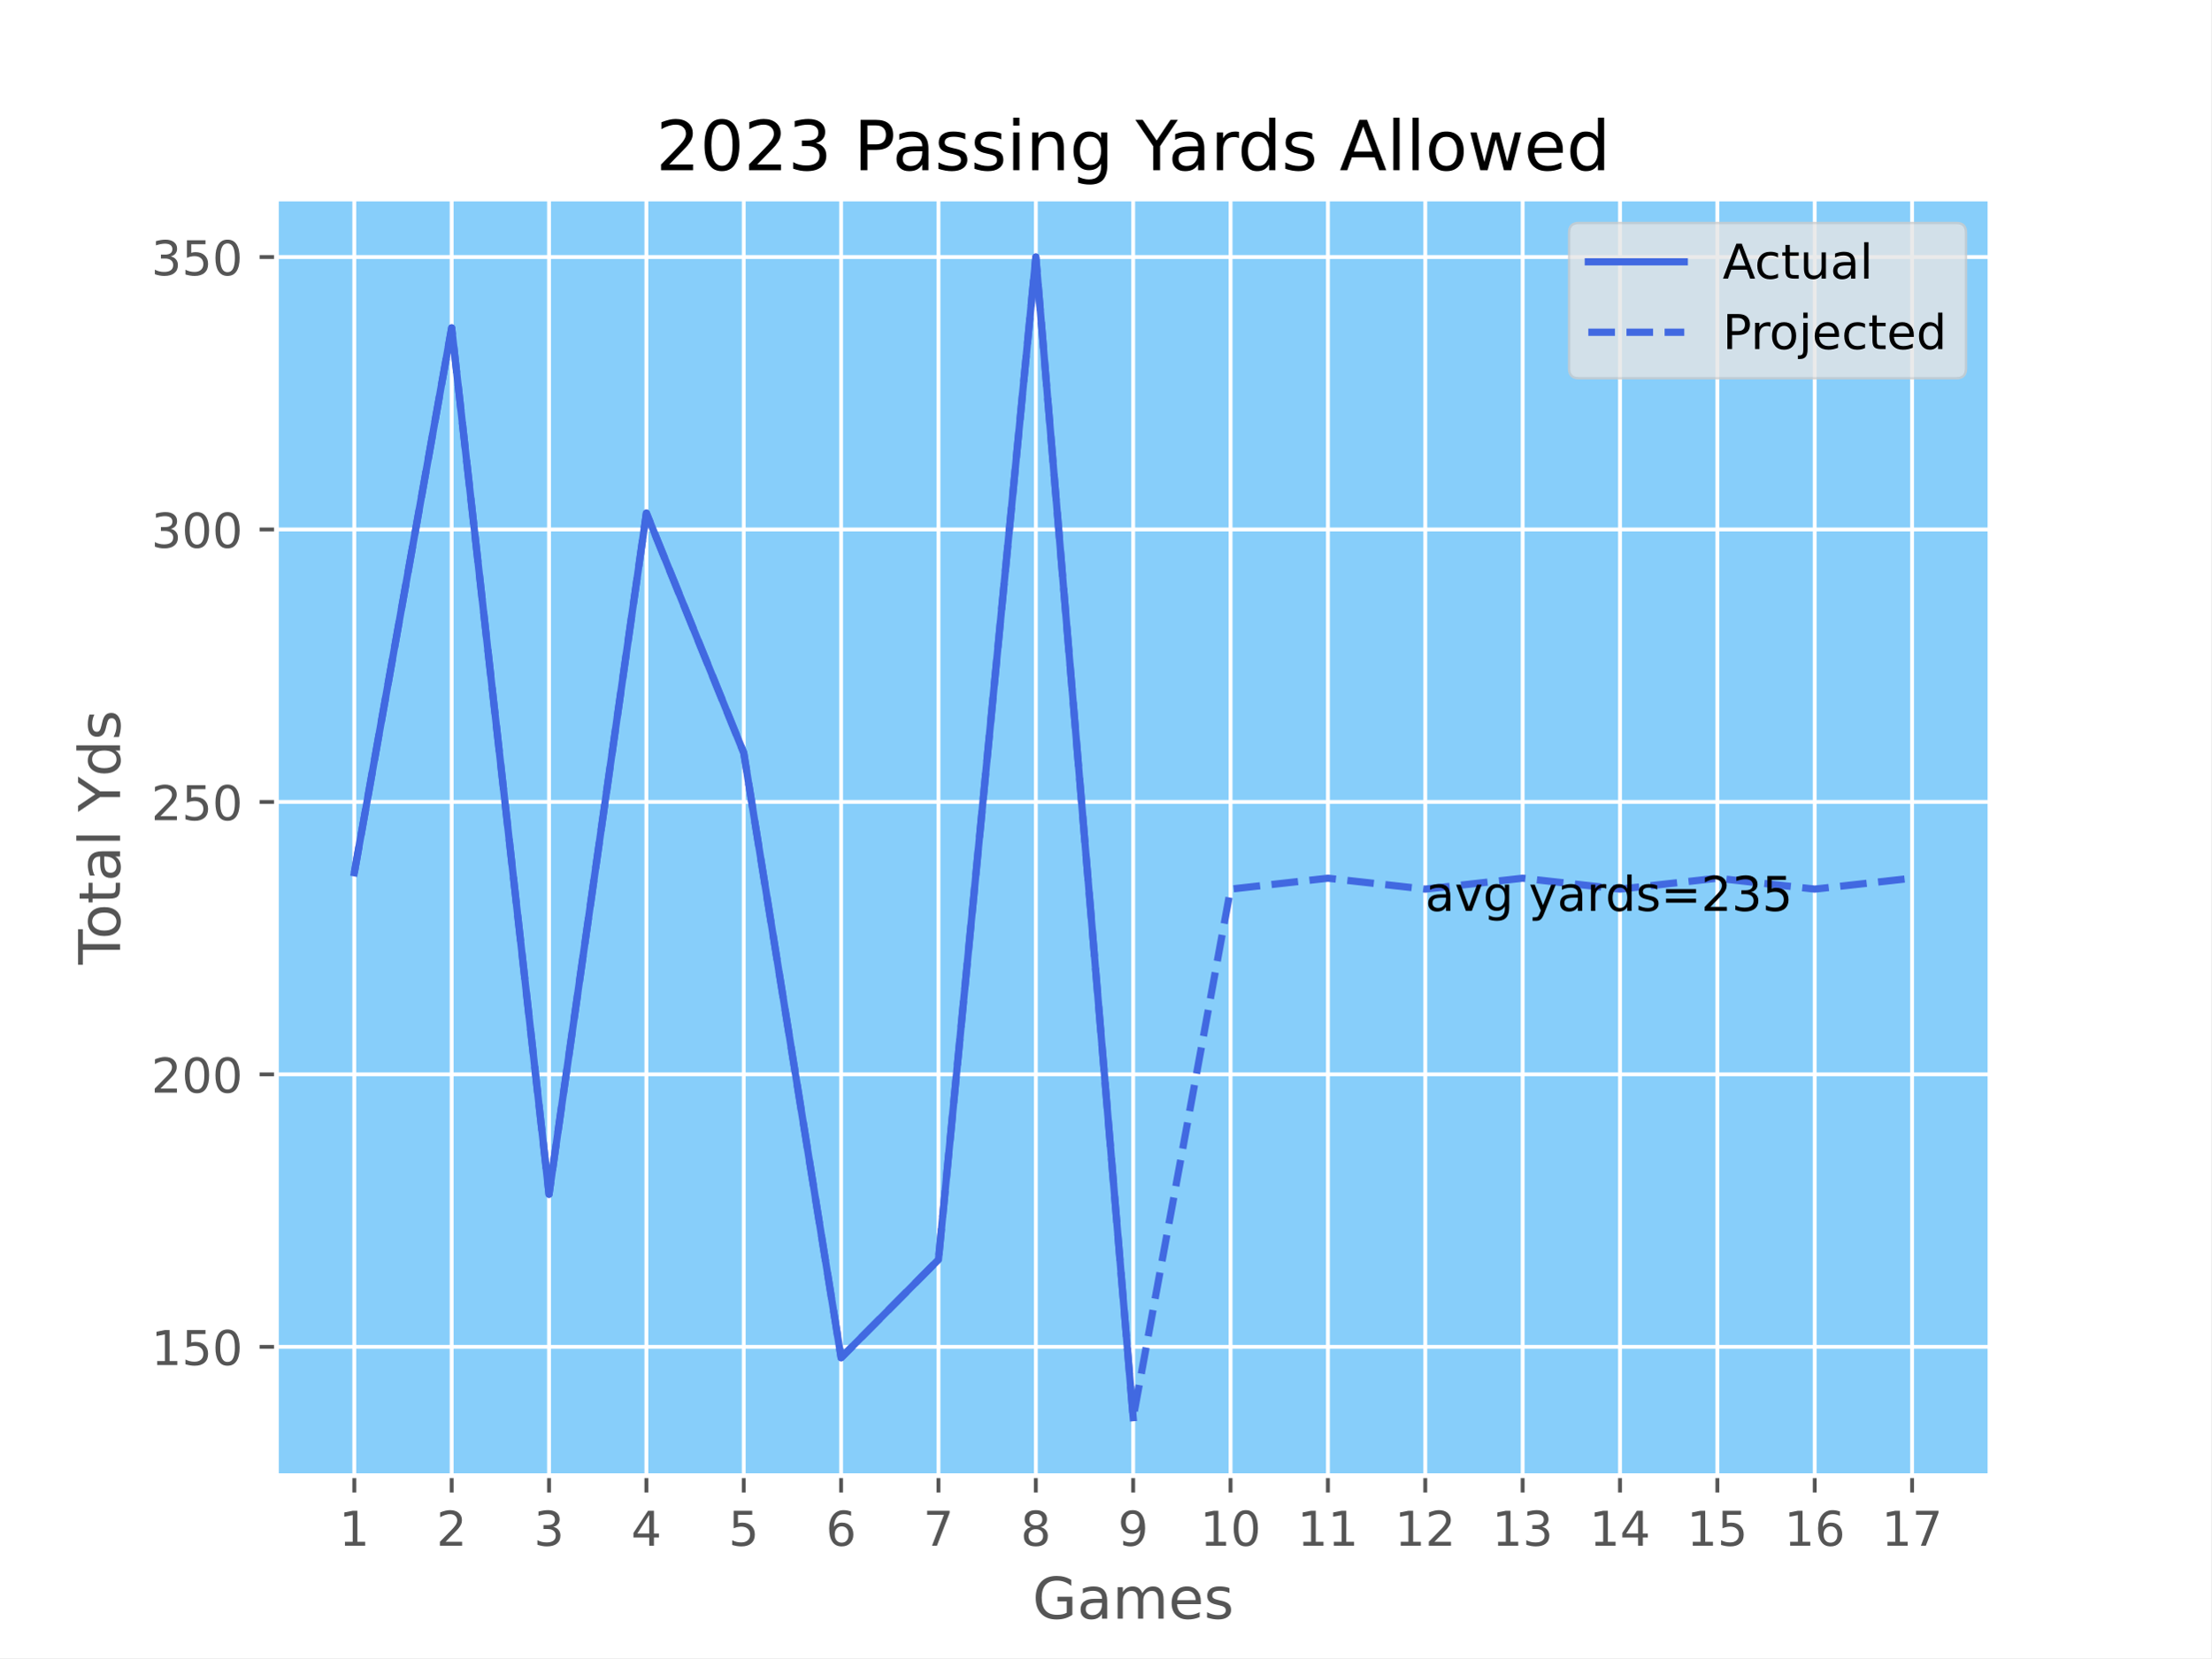
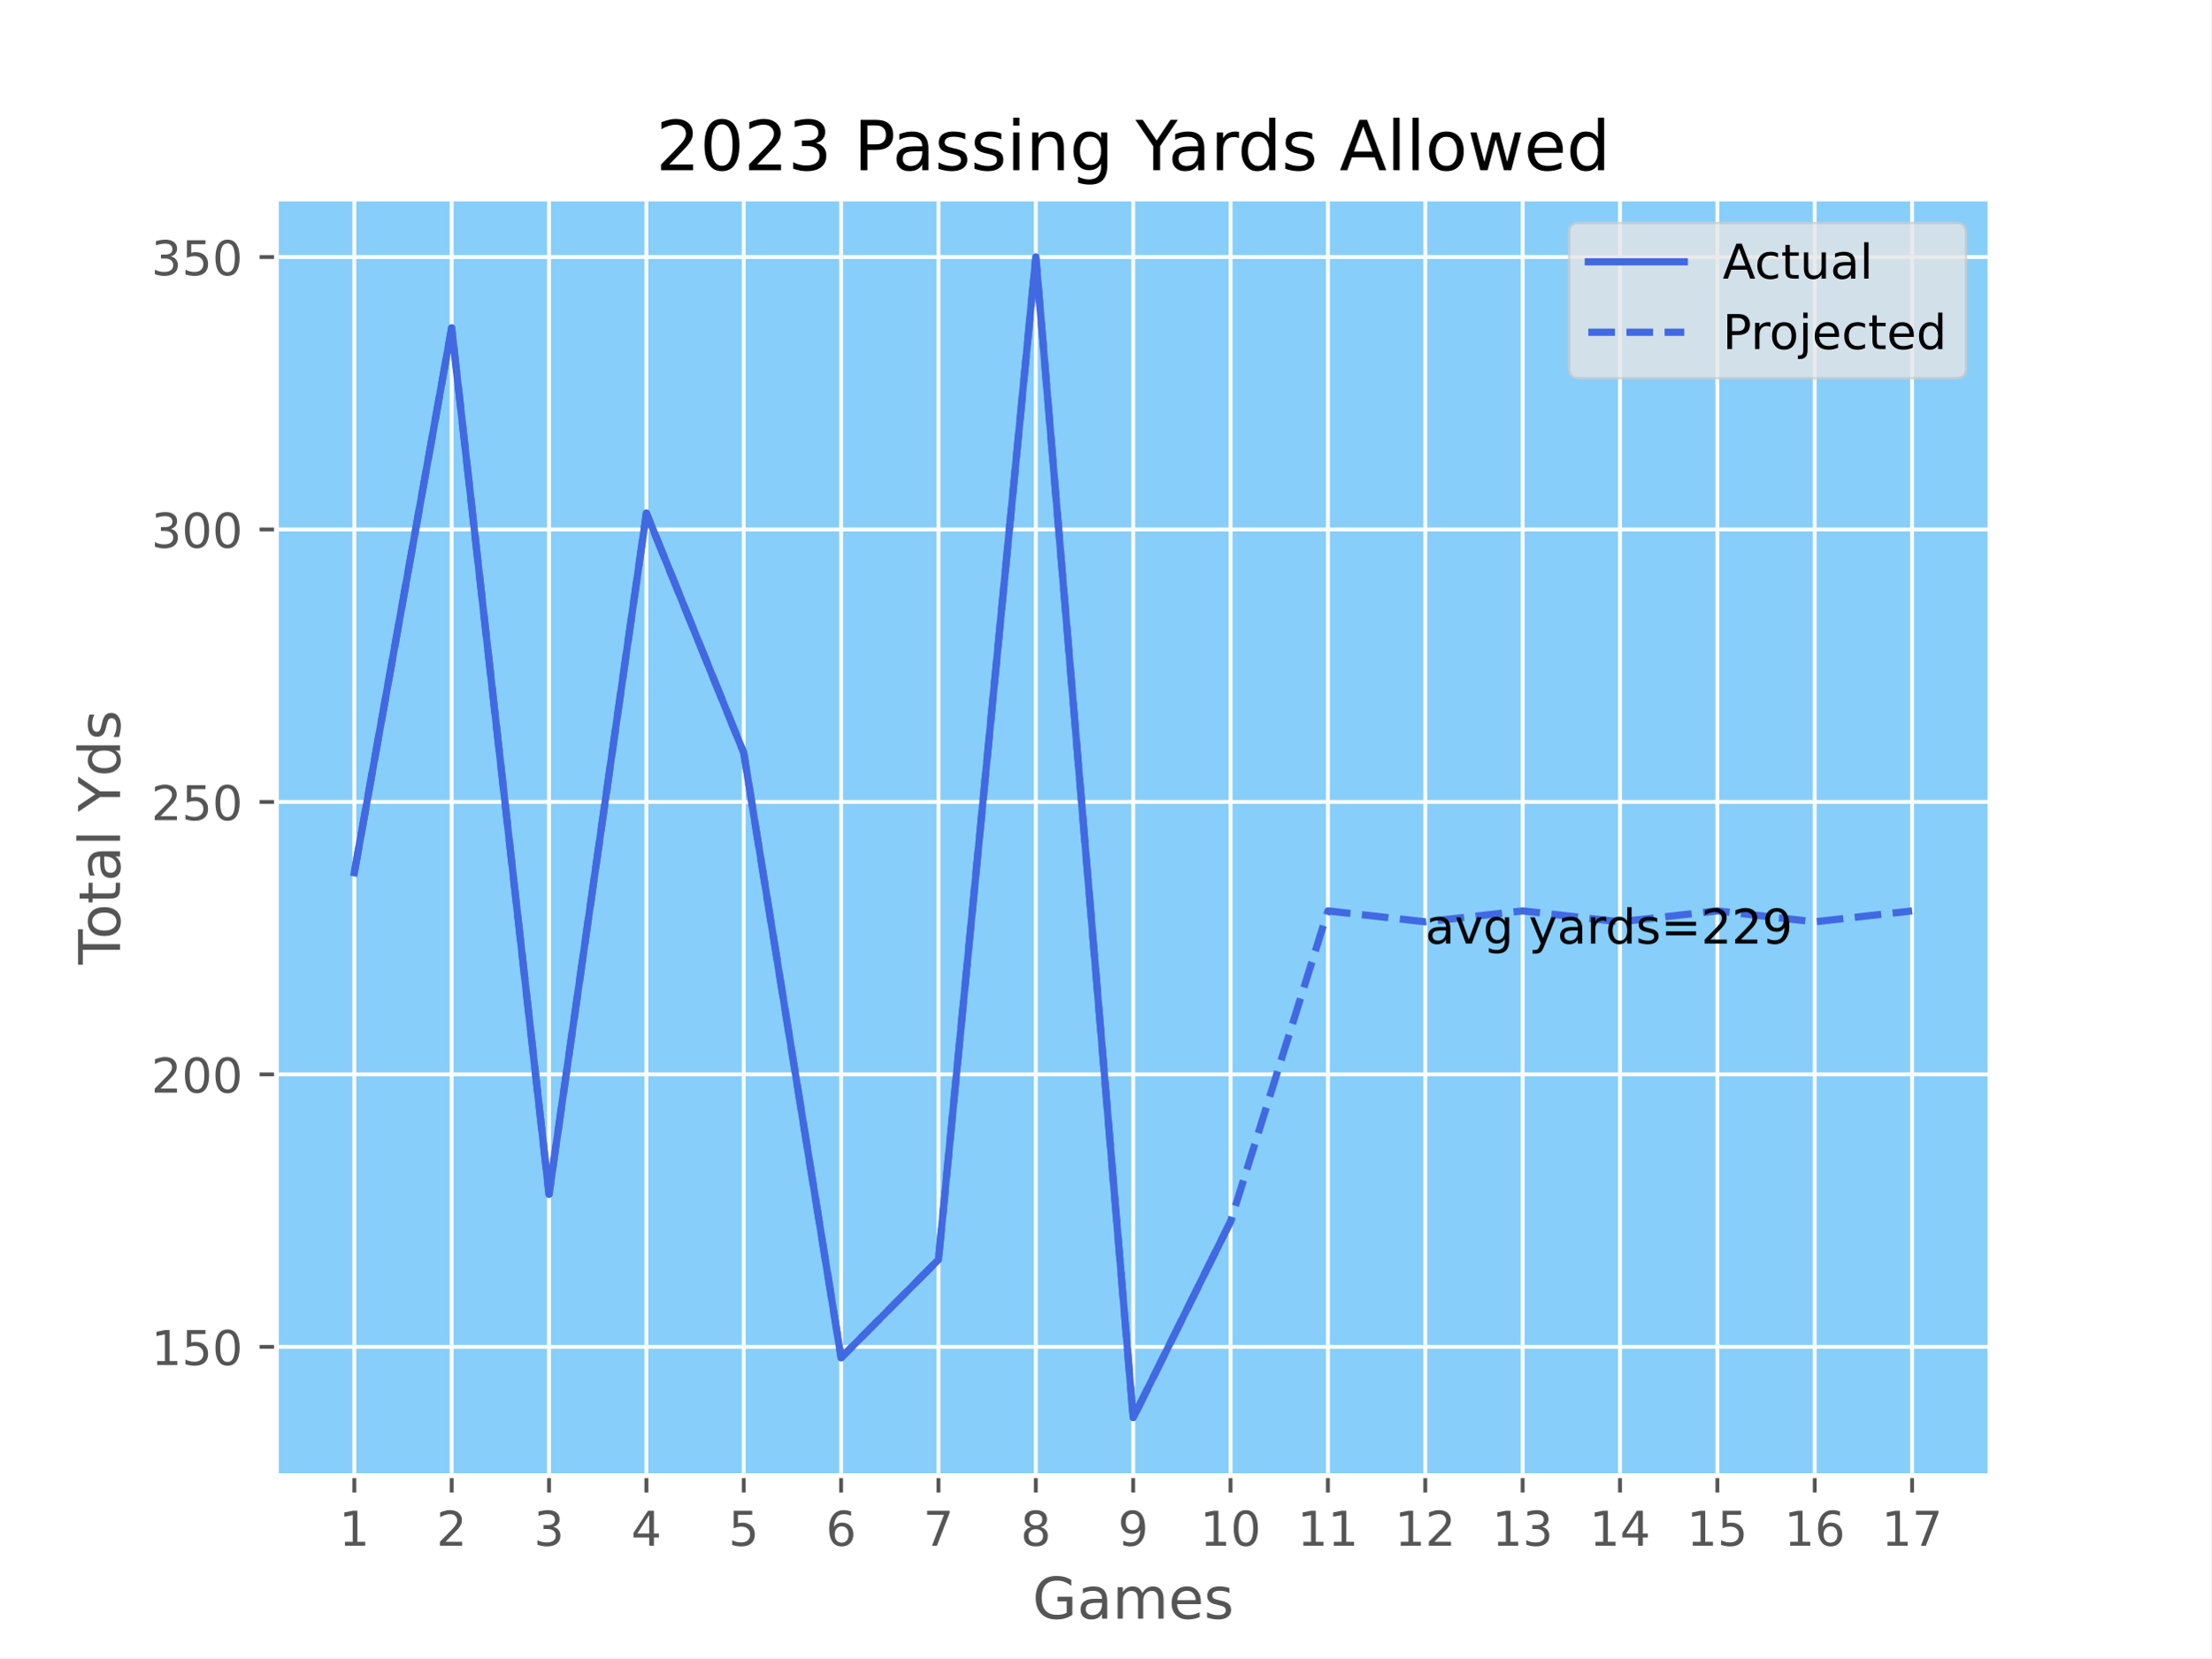
<svg xmlns="http://www.w3.org/2000/svg" xmlns:xlink="http://www.w3.org/1999/xlink" width="460.8pt" height="345.6pt" viewBox="0 0 460.8 345.6" version="1.1">
  <defs>
    <style type="text/css">*{stroke-linejoin: round; stroke-linecap: butt}</style>
  </defs>
  <g id="figure_1">
    <g id="patch_1">
      <path d="M 0 345.6  L 460.8 345.6  L 460.8 0  L 0 0  z " style="fill: #ffffff" />
    </g>
    <g id="axes_1">
      <g id="patch_2">
        <path d="M 57.6 307.584  L 414.72 307.584  L 414.72 41.472  L 57.6 41.472  z " style="fill: #87cefa" />
      </g>
      <g id="matplotlib.axis_1">
        <g id="xtick_1">
          <g id="line2d_1">
-             <path d="M 73.833 307.584  L 73.833 41.472  " clip-path="url(#pf42439cad6)" style="fill: none; stroke: #ffffff; stroke-width: 0.8; stroke-linecap: square" />
+             <path d="M 73.833 307.584  L 73.833 41.472  " clip-path="url(#pe547389646)" style="fill: none; stroke: #ffffff; stroke-width: 0.8; stroke-linecap: square" />
          </g>
          <g id="line2d_2">
            <defs>
-               <path id="m36d7cd204b" d="M 0 0  L 0 3.5  " style="stroke: #555555; stroke-width: 0.8" />
+               <path id="m66477683f5" d="M 0 0  L 0 3.5  " style="stroke: #555555; stroke-width: 0.8" />
            </defs>
            <g>
-               <use xlink:href="#m36d7cd204b" x="73.833" y="307.584" style="fill: #555555; stroke: #555555; stroke-width: 0.8" />
+               <use xlink:href="#m66477683f5" x="73.833" y="307.584" style="fill: #555555; stroke: #555555; stroke-width: 0.8" />
            </g>
          </g>
          <g id="text_1">
            <g style="fill: #555555" transform="translate(70.65148 322.1824) scale(0.1 -0.1)">
              <defs>
                <path id="DejaVuSans-31" d="M 794 531  L 1825 531  L 1825 4091  L 703 3866  L 703 4441  L 1819 4666  L 2450 4666  L 2450 531  L 3481 531  L 3481 0  L 794 0  L 794 531  z " transform="scale(0.015625)" />
              </defs>
              <use xlink:href="#DejaVuSans-31" />
            </g>
          </g>
        </g>
        <g id="xtick_2">
          <g id="line2d_3">
-             <path d="M 94.124 307.584  L 94.124 41.472  " clip-path="url(#pf42439cad6)" style="fill: none; stroke: #ffffff; stroke-width: 0.8; stroke-linecap: square" />
+             <path d="M 94.124 307.584  L 94.124 41.472  " clip-path="url(#pe547389646)" style="fill: none; stroke: #ffffff; stroke-width: 0.8; stroke-linecap: square" />
          </g>
          <g id="line2d_4">
            <g>
-               <use xlink:href="#m36d7cd204b" x="94.124" y="307.584" style="fill: #555555; stroke: #555555; stroke-width: 0.8" />
+               <use xlink:href="#m66477683f5" x="94.124" y="307.584" style="fill: #555555; stroke: #555555; stroke-width: 0.8" />
            </g>
          </g>
          <g id="text_2">
            <g style="fill: #555555" transform="translate(90.94239 322.1824) scale(0.1 -0.1)">
              <defs>
                <path id="DejaVuSans-32" d="M 1228 531  L 3431 531  L 3431 0  L 469 0  L 469 531  Q 828 903 1448 1529  Q 2069 2156 2228 2338  Q 2531 2678 2651 2914  Q 2772 3150 2772 3378  Q 2772 3750 2511 3984  Q 2250 4219 1831 4219  Q 1534 4219 1204 4116  Q 875 4013 500 3803  L 500 4441  Q 881 4594 1212 4672  Q 1544 4750 1819 4750  Q 2544 4750 2975 4387  Q 3406 4025 3406 3419  Q 3406 3131 3298 2873  Q 3191 2616 2906 2266  Q 2828 2175 2409 1742  Q 1991 1309 1228 531  z " transform="scale(0.015625)" />
              </defs>
              <use xlink:href="#DejaVuSans-32" />
            </g>
          </g>
        </g>
        <g id="xtick_3">
          <g id="line2d_5">
-             <path d="M 114.415 307.584  L 114.415 41.472  " clip-path="url(#pf42439cad6)" style="fill: none; stroke: #ffffff; stroke-width: 0.8; stroke-linecap: square" />
+             <path d="M 114.415 307.584  L 114.415 41.472  " clip-path="url(#pe547389646)" style="fill: none; stroke: #ffffff; stroke-width: 0.8; stroke-linecap: square" />
          </g>
          <g id="line2d_6">
            <g>
-               <use xlink:href="#m36d7cd204b" x="114.415" y="307.584" style="fill: #555555; stroke: #555555; stroke-width: 0.8" />
+               <use xlink:href="#m66477683f5" x="114.415" y="307.584" style="fill: #555555; stroke: #555555; stroke-width: 0.8" />
            </g>
          </g>
          <g id="text_3">
            <g style="fill: #555555" transform="translate(111.2333 322.1824) scale(0.1 -0.1)">
              <defs>
                <path id="DejaVuSans-33" d="M 2597 2516  Q 3050 2419 3304 2112  Q 3559 1806 3559 1356  Q 3559 666 3084 287  Q 2609 -91 1734 -91  Q 1441 -91 1130 -33  Q 819 25 488 141  L 488 750  Q 750 597 1062 519  Q 1375 441 1716 441  Q 2309 441 2620 675  Q 2931 909 2931 1356  Q 2931 1769 2642 2001  Q 2353 2234 1838 2234  L 1294 2234  L 1294 2753  L 1863 2753  Q 2328 2753 2575 2939  Q 2822 3125 2822 3475  Q 2822 3834 2567 4026  Q 2313 4219 1838 4219  Q 1578 4219 1281 4162  Q 984 4106 628 3988  L 628 4550  Q 988 4650 1302 4700  Q 1616 4750 1894 4750  Q 2613 4750 3031 4423  Q 3450 4097 3450 3541  Q 3450 3153 3228 2886  Q 3006 2619 2597 2516  z " transform="scale(0.015625)" />
              </defs>
              <use xlink:href="#DejaVuSans-33" />
            </g>
          </g>
        </g>
        <g id="xtick_4">
          <g id="line2d_7">
-             <path d="M 134.705 307.584  L 134.705 41.472  " clip-path="url(#pf42439cad6)" style="fill: none; stroke: #ffffff; stroke-width: 0.8; stroke-linecap: square" />
+             <path d="M 134.705 307.584  L 134.705 41.472  " clip-path="url(#pe547389646)" style="fill: none; stroke: #ffffff; stroke-width: 0.8; stroke-linecap: square" />
          </g>
          <g id="line2d_8">
            <g>
-               <use xlink:href="#m36d7cd204b" x="134.705" y="307.584" style="fill: #555555; stroke: #555555; stroke-width: 0.8" />
+               <use xlink:href="#m66477683f5" x="134.705" y="307.584" style="fill: #555555; stroke: #555555; stroke-width: 0.8" />
            </g>
          </g>
          <g id="text_4">
            <g style="fill: #555555" transform="translate(131.5242 322.1824) scale(0.1 -0.1)">
              <defs>
                <path id="DejaVuSans-34" d="M 2419 4116  L 825 1625  L 2419 1625  L 2419 4116  z M 2253 4666  L 3047 4666  L 3047 1625  L 3713 1625  L 3713 1100  L 3047 1100  L 3047 0  L 2419 0  L 2419 1100  L 313 1100  L 313 1709  L 2253 4666  z " transform="scale(0.015625)" />
              </defs>
              <use xlink:href="#DejaVuSans-34" />
            </g>
          </g>
        </g>
        <g id="xtick_5">
          <g id="line2d_9">
-             <path d="M 154.996 307.584  L 154.996 41.472  " clip-path="url(#pf42439cad6)" style="fill: none; stroke: #ffffff; stroke-width: 0.8; stroke-linecap: square" />
+             <path d="M 154.996 307.584  L 154.996 41.472  " clip-path="url(#pe547389646)" style="fill: none; stroke: #ffffff; stroke-width: 0.8; stroke-linecap: square" />
          </g>
          <g id="line2d_10">
            <g>
-               <use xlink:href="#m36d7cd204b" x="154.996" y="307.584" style="fill: #555555; stroke: #555555; stroke-width: 0.8" />
+               <use xlink:href="#m66477683f5" x="154.996" y="307.584" style="fill: #555555; stroke: #555555; stroke-width: 0.8" />
            </g>
          </g>
          <g id="text_5">
            <g style="fill: #555555" transform="translate(151.8151 322.1824) scale(0.1 -0.1)">
              <defs>
                <path id="DejaVuSans-35" d="M 691 4666  L 3169 4666  L 3169 4134  L 1269 4134  L 1269 2991  Q 1406 3038 1543 3061  Q 1681 3084 1819 3084  Q 2600 3084 3056 2656  Q 3513 2228 3513 1497  Q 3513 744 3044 326  Q 2575 -91 1722 -91  Q 1428 -91 1123 -41  Q 819 9 494 109  L 494 744  Q 775 591 1075 516  Q 1375 441 1709 441  Q 2250 441 2565 725  Q 2881 1009 2881 1497  Q 2881 1984 2565 2268  Q 2250 2553 1709 2553  Q 1456 2553 1204 2497  Q 953 2441 691 2322  L 691 4666  z " transform="scale(0.015625)" />
              </defs>
              <use xlink:href="#DejaVuSans-35" />
            </g>
          </g>
        </g>
        <g id="xtick_6">
          <g id="line2d_11">
-             <path d="M 175.287 307.584  L 175.287 41.472  " clip-path="url(#pf42439cad6)" style="fill: none; stroke: #ffffff; stroke-width: 0.8; stroke-linecap: square" />
+             <path d="M 175.287 307.584  L 175.287 41.472  " clip-path="url(#pe547389646)" style="fill: none; stroke: #ffffff; stroke-width: 0.8; stroke-linecap: square" />
          </g>
          <g id="line2d_12">
            <g>
-               <use xlink:href="#m36d7cd204b" x="175.287" y="307.584" style="fill: #555555; stroke: #555555; stroke-width: 0.8" />
+               <use xlink:href="#m66477683f5" x="175.287" y="307.584" style="fill: #555555; stroke: #555555; stroke-width: 0.8" />
            </g>
          </g>
          <g id="text_6">
            <g style="fill: #555555" transform="translate(172.106 322.1824) scale(0.1 -0.1)">
              <defs>
                <path id="DejaVuSans-36" d="M 2113 2584  Q 1688 2584 1439 2293  Q 1191 2003 1191 1497  Q 1191 994 1439 701  Q 1688 409 2113 409  Q 2538 409 2786 701  Q 3034 994 3034 1497  Q 3034 2003 2786 2293  Q 2538 2584 2113 2584  z M 3366 4563  L 3366 3988  Q 3128 4100 2886 4159  Q 2644 4219 2406 4219  Q 1781 4219 1451 3797  Q 1122 3375 1075 2522  Q 1259 2794 1537 2939  Q 1816 3084 2150 3084  Q 2853 3084 3261 2657  Q 3669 2231 3669 1497  Q 3669 778 3244 343  Q 2819 -91 2113 -91  Q 1303 -91 875 529  Q 447 1150 447 2328  Q 447 3434 972 4092  Q 1497 4750 2381 4750  Q 2619 4750 2861 4703  Q 3103 4656 3366 4563  z " transform="scale(0.015625)" />
              </defs>
              <use xlink:href="#DejaVuSans-36" />
            </g>
          </g>
        </g>
        <g id="xtick_7">
          <g id="line2d_13">
-             <path d="M 195.578 307.584  L 195.578 41.472  " clip-path="url(#pf42439cad6)" style="fill: none; stroke: #ffffff; stroke-width: 0.8; stroke-linecap: square" />
+             <path d="M 195.578 307.584  L 195.578 41.472  " clip-path="url(#pe547389646)" style="fill: none; stroke: #ffffff; stroke-width: 0.8; stroke-linecap: square" />
          </g>
          <g id="line2d_14">
            <g>
-               <use xlink:href="#m36d7cd204b" x="195.578" y="307.584" style="fill: #555555; stroke: #555555; stroke-width: 0.8" />
+               <use xlink:href="#m66477683f5" x="195.578" y="307.584" style="fill: #555555; stroke: #555555; stroke-width: 0.8" />
            </g>
          </g>
          <g id="text_7">
            <g style="fill: #555555" transform="translate(192.3969 322.1824) scale(0.1 -0.1)">
              <defs>
                <path id="DejaVuSans-37" d="M 525 4666  L 3525 4666  L 3525 4397  L 1831 0  L 1172 0  L 2766 4134  L 525 4134  L 525 4666  z " transform="scale(0.015625)" />
              </defs>
              <use xlink:href="#DejaVuSans-37" />
            </g>
          </g>
        </g>
        <g id="xtick_8">
          <g id="line2d_15">
-             <path d="M 215.869 307.584  L 215.869 41.472  " clip-path="url(#pf42439cad6)" style="fill: none; stroke: #ffffff; stroke-width: 0.8; stroke-linecap: square" />
+             <path d="M 215.869 307.584  L 215.869 41.472  " clip-path="url(#pe547389646)" style="fill: none; stroke: #ffffff; stroke-width: 0.8; stroke-linecap: square" />
          </g>
          <g id="line2d_16">
            <g>
-               <use xlink:href="#m36d7cd204b" x="215.869" y="307.584" style="fill: #555555; stroke: #555555; stroke-width: 0.8" />
+               <use xlink:href="#m66477683f5" x="215.869" y="307.584" style="fill: #555555; stroke: #555555; stroke-width: 0.8" />
            </g>
          </g>
          <g id="text_8">
            <g style="fill: #555555" transform="translate(212.6878 322.1824) scale(0.1 -0.1)">
              <defs>
                <path id="DejaVuSans-38" d="M 2034 2216  Q 1584 2216 1326 1975  Q 1069 1734 1069 1313  Q 1069 891 1326 650  Q 1584 409 2034 409  Q 2484 409 2743 651  Q 3003 894 3003 1313  Q 3003 1734 2745 1975  Q 2488 2216 2034 2216  z M 1403 2484  Q 997 2584 770 2862  Q 544 3141 544 3541  Q 544 4100 942 4425  Q 1341 4750 2034 4750  Q 2731 4750 3128 4425  Q 3525 4100 3525 3541  Q 3525 3141 3298 2862  Q 3072 2584 2669 2484  Q 3125 2378 3379 2068  Q 3634 1759 3634 1313  Q 3634 634 3220 271  Q 2806 -91 2034 -91  Q 1263 -91 848 271  Q 434 634 434 1313  Q 434 1759 690 2068  Q 947 2378 1403 2484  z M 1172 3481  Q 1172 3119 1398 2916  Q 1625 2713 2034 2713  Q 2441 2713 2670 2916  Q 2900 3119 2900 3481  Q 2900 3844 2670 4047  Q 2441 4250 2034 4250  Q 1625 4250 1398 4047  Q 1172 3844 1172 3481  z " transform="scale(0.015625)" />
              </defs>
              <use xlink:href="#DejaVuSans-38" />
            </g>
          </g>
        </g>
        <g id="xtick_9">
          <g id="line2d_17">
-             <path d="M 236.16 307.584  L 236.16 41.472  " clip-path="url(#pf42439cad6)" style="fill: none; stroke: #ffffff; stroke-width: 0.8; stroke-linecap: square" />
+             <path d="M 236.16 307.584  L 236.16 41.472  " clip-path="url(#pe547389646)" style="fill: none; stroke: #ffffff; stroke-width: 0.8; stroke-linecap: square" />
          </g>
          <g id="line2d_18">
            <g>
-               <use xlink:href="#m36d7cd204b" x="236.16" y="307.584" style="fill: #555555; stroke: #555555; stroke-width: 0.8" />
+               <use xlink:href="#m66477683f5" x="236.16" y="307.584" style="fill: #555555; stroke: #555555; stroke-width: 0.8" />
            </g>
          </g>
          <g id="text_9">
            <g style="fill: #555555" transform="translate(232.9787 322.1824) scale(0.1 -0.1)">
              <defs>
                <path id="DejaVuSans-39" d="M 703 97  L 703 672  Q 941 559 1184 500  Q 1428 441 1663 441  Q 2288 441 2617 861  Q 2947 1281 2994 2138  Q 2813 1869 2534 1725  Q 2256 1581 1919 1581  Q 1219 1581 811 2004  Q 403 2428 403 3163  Q 403 3881 828 4315  Q 1253 4750 1959 4750  Q 2769 4750 3195 4129  Q 3622 3509 3622 2328  Q 3622 1225 3098 567  Q 2575 -91 1691 -91  Q 1453 -91 1209 -44  Q 966 3 703 97  z M 1959 2075  Q 2384 2075 2632 2365  Q 2881 2656 2881 3163  Q 2881 3666 2632 3958  Q 2384 4250 1959 4250  Q 1534 4250 1286 3958  Q 1038 3666 1038 3163  Q 1038 2656 1286 2365  Q 1534 2075 1959 2075  z " transform="scale(0.015625)" />
              </defs>
              <use xlink:href="#DejaVuSans-39" />
            </g>
          </g>
        </g>
        <g id="xtick_10">
          <g id="line2d_19">
-             <path d="M 256.451 307.584  L 256.451 41.472  " clip-path="url(#pf42439cad6)" style="fill: none; stroke: #ffffff; stroke-width: 0.8; stroke-linecap: square" />
+             <path d="M 256.451 307.584  L 256.451 41.472  " clip-path="url(#pe547389646)" style="fill: none; stroke: #ffffff; stroke-width: 0.8; stroke-linecap: square" />
          </g>
          <g id="line2d_20">
            <g>
-               <use xlink:href="#m36d7cd204b" x="256.451" y="307.584" style="fill: #555555; stroke: #555555; stroke-width: 0.8" />
+               <use xlink:href="#m66477683f5" x="256.451" y="307.584" style="fill: #555555; stroke: #555555; stroke-width: 0.8" />
            </g>
          </g>
          <g id="text_10">
            <g style="fill: #555555" transform="translate(250.0884 322.1824) scale(0.1 -0.1)">
              <defs>
                <path id="DejaVuSans-30" d="M 2034 4250  Q 1547 4250 1301 3770  Q 1056 3291 1056 2328  Q 1056 1369 1301 889  Q 1547 409 2034 409  Q 2525 409 2770 889  Q 3016 1369 3016 2328  Q 3016 3291 2770 3770  Q 2525 4250 2034 4250  z M 2034 4750  Q 2819 4750 3233 4129  Q 3647 3509 3647 2328  Q 3647 1150 3233 529  Q 2819 -91 2034 -91  Q 1250 -91 836 529  Q 422 1150 422 2328  Q 422 3509 836 4129  Q 1250 4750 2034 4750  z " transform="scale(0.015625)" />
              </defs>
              <use xlink:href="#DejaVuSans-31" />
              <use xlink:href="#DejaVuSans-30" x="63.623" />
            </g>
          </g>
        </g>
        <g id="xtick_11">
          <g id="line2d_21">
-             <path d="M 276.742 307.584  L 276.742 41.472  " clip-path="url(#pf42439cad6)" style="fill: none; stroke: #ffffff; stroke-width: 0.8; stroke-linecap: square" />
+             <path d="M 276.742 307.584  L 276.742 41.472  " clip-path="url(#pe547389646)" style="fill: none; stroke: #ffffff; stroke-width: 0.8; stroke-linecap: square" />
          </g>
          <g id="line2d_22">
            <g>
-               <use xlink:href="#m36d7cd204b" x="276.742" y="307.584" style="fill: #555555; stroke: #555555; stroke-width: 0.8" />
+               <use xlink:href="#m66477683f5" x="276.742" y="307.584" style="fill: #555555; stroke: #555555; stroke-width: 0.8" />
            </g>
          </g>
          <g id="text_11">
            <g style="fill: #555555" transform="translate(270.3793 322.1824) scale(0.1 -0.1)">
              <use xlink:href="#DejaVuSans-31" />
              <use xlink:href="#DejaVuSans-31" x="63.623" />
            </g>
          </g>
        </g>
        <g id="xtick_12">
          <g id="line2d_23">
-             <path d="M 297.033 307.584  L 297.033 41.472  " clip-path="url(#pf42439cad6)" style="fill: none; stroke: #ffffff; stroke-width: 0.8; stroke-linecap: square" />
+             <path d="M 297.033 307.584  L 297.033 41.472  " clip-path="url(#pe547389646)" style="fill: none; stroke: #ffffff; stroke-width: 0.8; stroke-linecap: square" />
          </g>
          <g id="line2d_24">
            <g>
-               <use xlink:href="#m36d7cd204b" x="297.033" y="307.584" style="fill: #555555; stroke: #555555; stroke-width: 0.8" />
+               <use xlink:href="#m66477683f5" x="297.033" y="307.584" style="fill: #555555; stroke: #555555; stroke-width: 0.8" />
            </g>
          </g>
          <g id="text_12">
            <g style="fill: #555555" transform="translate(290.6702 322.1824) scale(0.1 -0.1)">
              <use xlink:href="#DejaVuSans-31" />
              <use xlink:href="#DejaVuSans-32" x="63.623" />
            </g>
          </g>
        </g>
        <g id="xtick_13">
          <g id="line2d_25">
-             <path d="M 317.324 307.584  L 317.324 41.472  " clip-path="url(#pf42439cad6)" style="fill: none; stroke: #ffffff; stroke-width: 0.8; stroke-linecap: square" />
+             <path d="M 317.324 307.584  L 317.324 41.472  " clip-path="url(#pe547389646)" style="fill: none; stroke: #ffffff; stroke-width: 0.8; stroke-linecap: square" />
          </g>
          <g id="line2d_26">
            <g>
-               <use xlink:href="#m36d7cd204b" x="317.324" y="307.584" style="fill: #555555; stroke: #555555; stroke-width: 0.8" />
+               <use xlink:href="#m66477683f5" x="317.324" y="307.584" style="fill: #555555; stroke: #555555; stroke-width: 0.8" />
            </g>
          </g>
          <g id="text_13">
            <g style="fill: #555555" transform="translate(310.9611 322.1824) scale(0.1 -0.1)">
              <use xlink:href="#DejaVuSans-31" />
              <use xlink:href="#DejaVuSans-33" x="63.623" />
            </g>
          </g>
        </g>
        <g id="xtick_14">
          <g id="line2d_27">
-             <path d="M 337.615 307.584  L 337.615 41.472  " clip-path="url(#pf42439cad6)" style="fill: none; stroke: #ffffff; stroke-width: 0.8; stroke-linecap: square" />
+             <path d="M 337.615 307.584  L 337.615 41.472  " clip-path="url(#pe547389646)" style="fill: none; stroke: #ffffff; stroke-width: 0.8; stroke-linecap: square" />
          </g>
          <g id="line2d_28">
            <g>
-               <use xlink:href="#m36d7cd204b" x="337.615" y="307.584" style="fill: #555555; stroke: #555555; stroke-width: 0.8" />
+               <use xlink:href="#m66477683f5" x="337.615" y="307.584" style="fill: #555555; stroke: #555555; stroke-width: 0.8" />
            </g>
          </g>
          <g id="text_14">
            <g style="fill: #555555" transform="translate(331.252 322.1824) scale(0.1 -0.1)">
              <use xlink:href="#DejaVuSans-31" />
              <use xlink:href="#DejaVuSans-34" x="63.623" />
            </g>
          </g>
        </g>
        <g id="xtick_15">
          <g id="line2d_29">
-             <path d="M 357.905 307.584  L 357.905 41.472  " clip-path="url(#pf42439cad6)" style="fill: none; stroke: #ffffff; stroke-width: 0.8; stroke-linecap: square" />
+             <path d="M 357.905 307.584  L 357.905 41.472  " clip-path="url(#pe547389646)" style="fill: none; stroke: #ffffff; stroke-width: 0.8; stroke-linecap: square" />
          </g>
          <g id="line2d_30">
            <g>
-               <use xlink:href="#m36d7cd204b" x="357.905" y="307.584" style="fill: #555555; stroke: #555555; stroke-width: 0.8" />
+               <use xlink:href="#m66477683f5" x="357.905" y="307.584" style="fill: #555555; stroke: #555555; stroke-width: 0.8" />
            </g>
          </g>
          <g id="text_15">
            <g style="fill: #555555" transform="translate(351.543 322.1824) scale(0.1 -0.1)">
              <use xlink:href="#DejaVuSans-31" />
              <use xlink:href="#DejaVuSans-35" x="63.623" />
            </g>
          </g>
        </g>
        <g id="xtick_16">
          <g id="line2d_31">
-             <path d="M 378.196 307.584  L 378.196 41.472  " clip-path="url(#pf42439cad6)" style="fill: none; stroke: #ffffff; stroke-width: 0.8; stroke-linecap: square" />
+             <path d="M 378.196 307.584  L 378.196 41.472  " clip-path="url(#pe547389646)" style="fill: none; stroke: #ffffff; stroke-width: 0.8; stroke-linecap: square" />
          </g>
          <g id="line2d_32">
            <g>
-               <use xlink:href="#m36d7cd204b" x="378.196" y="307.584" style="fill: #555555; stroke: #555555; stroke-width: 0.8" />
+               <use xlink:href="#m66477683f5" x="378.196" y="307.584" style="fill: #555555; stroke: #555555; stroke-width: 0.8" />
            </g>
          </g>
          <g id="text_16">
            <g style="fill: #555555" transform="translate(371.8339 322.1824) scale(0.1 -0.1)">
              <use xlink:href="#DejaVuSans-31" />
              <use xlink:href="#DejaVuSans-36" x="63.623" />
            </g>
          </g>
        </g>
        <g id="xtick_17">
          <g id="line2d_33">
-             <path d="M 398.487 307.584  L 398.487 41.472  " clip-path="url(#pf42439cad6)" style="fill: none; stroke: #ffffff; stroke-width: 0.8; stroke-linecap: square" />
+             <path d="M 398.487 307.584  L 398.487 41.472  " clip-path="url(#pe547389646)" style="fill: none; stroke: #ffffff; stroke-width: 0.8; stroke-linecap: square" />
          </g>
          <g id="line2d_34">
            <g>
-               <use xlink:href="#m36d7cd204b" x="398.487" y="307.584" style="fill: #555555; stroke: #555555; stroke-width: 0.8" />
+               <use xlink:href="#m66477683f5" x="398.487" y="307.584" style="fill: #555555; stroke: #555555; stroke-width: 0.8" />
            </g>
          </g>
          <g id="text_17">
            <g style="fill: #555555" transform="translate(392.1248 322.1824) scale(0.1 -0.1)">
              <use xlink:href="#DejaVuSans-31" />
              <use xlink:href="#DejaVuSans-37" x="63.623" />
            </g>
          </g>
        </g>
        <g id="text_18">
          <g style="fill: #555555" transform="translate(215.1722 337.3802) scale(0.12 -0.12)">
            <defs>
              <path id="DejaVuSans-47" d="M 3809 666  L 3809 1919  L 2778 1919  L 2778 2438  L 4434 2438  L 4434 434  Q 4069 175 3628 42  Q 3188 -91 2688 -91  Q 1594 -91 976 548  Q 359 1188 359 2328  Q 359 3472 976 4111  Q 1594 4750 2688 4750  Q 3144 4750 3555 4637  Q 3966 4525 4313 4306  L 4313 3634  Q 3963 3931 3569 4081  Q 3175 4231 2741 4231  Q 1884 4231 1454 3753  Q 1025 3275 1025 2328  Q 1025 1384 1454 906  Q 1884 428 2741 428  Q 3075 428 3337 486  Q 3600 544 3809 666  z " transform="scale(0.015625)" />
              <path id="DejaVuSans-61" d="M 2194 1759  Q 1497 1759 1228 1600  Q 959 1441 959 1056  Q 959 750 1161 570  Q 1363 391 1709 391  Q 2188 391 2477 730  Q 2766 1069 2766 1631  L 2766 1759  L 2194 1759  z M 3341 1997  L 3341 0  L 2766 0  L 2766 531  Q 2569 213 2275 61  Q 1981 -91 1556 -91  Q 1019 -91 701 211  Q 384 513 384 1019  Q 384 1609 779 1909  Q 1175 2209 1959 2209  L 2766 2209  L 2766 2266  Q 2766 2663 2505 2880  Q 2244 3097 1772 3097  Q 1472 3097 1187 3025  Q 903 2953 641 2809  L 641 3341  Q 956 3463 1253 3523  Q 1550 3584 1831 3584  Q 2591 3584 2966 3190  Q 3341 2797 3341 1997  z " transform="scale(0.015625)" />
              <path id="DejaVuSans-6d" d="M 3328 2828  Q 3544 3216 3844 3400  Q 4144 3584 4550 3584  Q 5097 3584 5394 3201  Q 5691 2819 5691 2113  L 5691 0  L 5113 0  L 5113 2094  Q 5113 2597 4934 2840  Q 4756 3084 4391 3084  Q 3944 3084 3684 2787  Q 3425 2491 3425 1978  L 3425 0  L 2847 0  L 2847 2094  Q 2847 2600 2669 2842  Q 2491 3084 2119 3084  Q 1678 3084 1418 2786  Q 1159 2488 1159 1978  L 1159 0  L 581 0  L 581 3500  L 1159 3500  L 1159 2956  Q 1356 3278 1631 3431  Q 1906 3584 2284 3584  Q 2666 3584 2933 3390  Q 3200 3197 3328 2828  z " transform="scale(0.015625)" />
              <path id="DejaVuSans-65" d="M 3597 1894  L 3597 1613  L 953 1613  Q 991 1019 1311 708  Q 1631 397 2203 397  Q 2534 397 2845 478  Q 3156 559 3463 722  L 3463 178  Q 3153 47 2828 -22  Q 2503 -91 2169 -91  Q 1331 -91 842 396  Q 353 884 353 1716  Q 353 2575 817 3079  Q 1281 3584 2069 3584  Q 2775 3584 3186 3129  Q 3597 2675 3597 1894  z M 3022 2063  Q 3016 2534 2758 2815  Q 2500 3097 2075 3097  Q 1594 3097 1305 2825  Q 1016 2553 972 2059  L 3022 2063  z " transform="scale(0.015625)" />
              <path id="DejaVuSans-73" d="M 2834 3397  L 2834 2853  Q 2591 2978 2328 3040  Q 2066 3103 1784 3103  Q 1356 3103 1142 2972  Q 928 2841 928 2578  Q 928 2378 1081 2264  Q 1234 2150 1697 2047  L 1894 2003  Q 2506 1872 2764 1633  Q 3022 1394 3022 966  Q 3022 478 2636 193  Q 2250 -91 1575 -91  Q 1294 -91 989 -36  Q 684 19 347 128  L 347 722  Q 666 556 975 473  Q 1284 391 1588 391  Q 1994 391 2212 530  Q 2431 669 2431 922  Q 2431 1156 2273 1281  Q 2116 1406 1581 1522  L 1381 1569  Q 847 1681 609 1914  Q 372 2147 372 2553  Q 372 3047 722 3315  Q 1072 3584 1716 3584  Q 2034 3584 2315 3537  Q 2597 3491 2834 3397  z " transform="scale(0.015625)" />
            </defs>
            <use xlink:href="#DejaVuSans-47" />
            <use xlink:href="#DejaVuSans-61" x="77.49" />
            <use xlink:href="#DejaVuSans-6d" x="138.77" />
            <use xlink:href="#DejaVuSans-65" x="236.182" />
            <use xlink:href="#DejaVuSans-73" x="297.705" />
          </g>
        </g>
      </g>
      <g id="matplotlib.axis_2">
        <g id="ytick_1">
          <g id="line2d_35">
-             <path d="M 57.6 280.723  L 414.72 280.723  " clip-path="url(#pf42439cad6)" style="fill: none; stroke: #ffffff; stroke-width: 0.8; stroke-linecap: square" />
+             <path d="M 57.6 280.723  L 414.72 280.723  " clip-path="url(#pe547389646)" style="fill: none; stroke: #ffffff; stroke-width: 0.8; stroke-linecap: square" />
          </g>
          <g id="line2d_36">
            <defs>
-               <path id="m7fe813fc5f" d="M 0 0  L -3.5 0  " style="stroke: #555555; stroke-width: 0.8" />
+               <path id="me39f007fe6" d="M 0 0  L -3.5 0  " style="stroke: #555555; stroke-width: 0.8" />
            </defs>
            <g>
-               <use xlink:href="#m7fe813fc5f" x="57.6" y="280.723" style="fill: #555555; stroke: #555555; stroke-width: 0.8" />
+               <use xlink:href="#me39f007fe6" x="57.6" y="280.723" style="fill: #555555; stroke: #555555; stroke-width: 0.8" />
            </g>
          </g>
          <g id="text_19">
            <g style="fill: #555555" transform="translate(31.5125 284.5221) scale(0.1 -0.1)">
              <use xlink:href="#DejaVuSans-31" />
              <use xlink:href="#DejaVuSans-35" x="63.623" />
              <use xlink:href="#DejaVuSans-30" x="127.246" />
            </g>
          </g>
        </g>
        <g id="ytick_2">
          <g id="line2d_37">
-             <path d="M 57.6 223.934  L 414.72 223.934  " clip-path="url(#pf42439cad6)" style="fill: none; stroke: #ffffff; stroke-width: 0.8; stroke-linecap: square" />
+             <path d="M 57.6 223.934  L 414.72 223.934  " clip-path="url(#pe547389646)" style="fill: none; stroke: #ffffff; stroke-width: 0.8; stroke-linecap: square" />
          </g>
          <g id="line2d_38">
            <g>
-               <use xlink:href="#m7fe813fc5f" x="57.6" y="223.934" style="fill: #555555; stroke: #555555; stroke-width: 0.8" />
+               <use xlink:href="#me39f007fe6" x="57.6" y="223.934" style="fill: #555555; stroke: #555555; stroke-width: 0.8" />
            </g>
          </g>
          <g id="text_20">
            <g style="fill: #555555" transform="translate(31.5125 227.7334) scale(0.1 -0.1)">
              <use xlink:href="#DejaVuSans-32" />
              <use xlink:href="#DejaVuSans-30" x="63.623" />
              <use xlink:href="#DejaVuSans-30" x="127.246" />
            </g>
          </g>
        </g>
        <g id="ytick_3">
          <g id="line2d_39">
-             <path d="M 57.6 167.145  L 414.72 167.145  " clip-path="url(#pf42439cad6)" style="fill: none; stroke: #ffffff; stroke-width: 0.8; stroke-linecap: square" />
+             <path d="M 57.6 167.145  L 414.72 167.145  " clip-path="url(#pe547389646)" style="fill: none; stroke: #ffffff; stroke-width: 0.8; stroke-linecap: square" />
          </g>
          <g id="line2d_40">
            <g>
-               <use xlink:href="#m7fe813fc5f" x="57.6" y="167.145" style="fill: #555555; stroke: #555555; stroke-width: 0.8" />
+               <use xlink:href="#me39f007fe6" x="57.6" y="167.145" style="fill: #555555; stroke: #555555; stroke-width: 0.8" />
            </g>
          </g>
          <g id="text_21">
            <g style="fill: #555555" transform="translate(31.5125 170.9447) scale(0.1 -0.1)">
              <use xlink:href="#DejaVuSans-32" />
              <use xlink:href="#DejaVuSans-35" x="63.623" />
              <use xlink:href="#DejaVuSans-30" x="127.246" />
            </g>
          </g>
        </g>
        <g id="ytick_4">
          <g id="line2d_41">
-             <path d="M 57.6 110.357  L 414.72 110.357  " clip-path="url(#pf42439cad6)" style="fill: none; stroke: #ffffff; stroke-width: 0.8; stroke-linecap: square" />
+             <path d="M 57.6 110.357  L 414.72 110.357  " clip-path="url(#pe547389646)" style="fill: none; stroke: #ffffff; stroke-width: 0.8; stroke-linecap: square" />
          </g>
          <g id="line2d_42">
            <g>
-               <use xlink:href="#m7fe813fc5f" x="57.6" y="110.357" style="fill: #555555; stroke: #555555; stroke-width: 0.8" />
+               <use xlink:href="#me39f007fe6" x="57.6" y="110.357" style="fill: #555555; stroke: #555555; stroke-width: 0.8" />
            </g>
          </g>
          <g id="text_22">
            <g style="fill: #555555" transform="translate(31.5125 114.156) scale(0.1 -0.1)">
              <use xlink:href="#DejaVuSans-33" />
              <use xlink:href="#DejaVuSans-30" x="63.623" />
              <use xlink:href="#DejaVuSans-30" x="127.246" />
            </g>
          </g>
        </g>
        <g id="ytick_5">
          <g id="line2d_43">
-             <path d="M 57.6 53.568  L 414.72 53.568  " clip-path="url(#pf42439cad6)" style="fill: none; stroke: #ffffff; stroke-width: 0.8; stroke-linecap: square" />
+             <path d="M 57.6 53.568  L 414.72 53.568  " clip-path="url(#pe547389646)" style="fill: none; stroke: #ffffff; stroke-width: 0.8; stroke-linecap: square" />
          </g>
          <g id="line2d_44">
            <g>
-               <use xlink:href="#m7fe813fc5f" x="57.6" y="53.568" style="fill: #555555; stroke: #555555; stroke-width: 0.8" />
+               <use xlink:href="#me39f007fe6" x="57.6" y="53.568" style="fill: #555555; stroke: #555555; stroke-width: 0.8" />
            </g>
          </g>
          <g id="text_23">
            <g style="fill: #555555" transform="translate(31.5125 57.36722) scale(0.1 -0.1)">
              <use xlink:href="#DejaVuSans-33" />
              <use xlink:href="#DejaVuSans-35" x="63.623" />
              <use xlink:href="#DejaVuSans-30" x="127.246" />
            </g>
          </g>
        </g>
        <g id="text_24">
          <g style="fill: #555555" transform="translate(25.01687 201.0461) rotate(-90) scale(0.12 -0.12)">
            <defs>
              <path id="DejaVuSans-54" d="M -19 4666  L 3928 4666  L 3928 4134  L 2272 4134  L 2272 0  L 1638 0  L 1638 4134  L -19 4134  L -19 4666  z " transform="scale(0.015625)" />
              <path id="DejaVuSans-6f" d="M 1959 3097  Q 1497 3097 1228 2736  Q 959 2375 959 1747  Q 959 1119 1226 758  Q 1494 397 1959 397  Q 2419 397 2687 759  Q 2956 1122 2956 1747  Q 2956 2369 2687 2733  Q 2419 3097 1959 3097  z M 1959 3584  Q 2709 3584 3137 3096  Q 3566 2609 3566 1747  Q 3566 888 3137 398  Q 2709 -91 1959 -91  Q 1206 -91 779 398  Q 353 888 353 1747  Q 353 2609 779 3096  Q 1206 3584 1959 3584  z " transform="scale(0.015625)" />
              <path id="DejaVuSans-74" d="M 1172 4494  L 1172 3500  L 2356 3500  L 2356 3053  L 1172 3053  L 1172 1153  Q 1172 725 1289 603  Q 1406 481 1766 481  L 2356 481  L 2356 0  L 1766 0  Q 1100 0 847 248  Q 594 497 594 1153  L 594 3053  L 172 3053  L 172 3500  L 594 3500  L 594 4494  L 1172 4494  z " transform="scale(0.015625)" />
              <path id="DejaVuSans-6c" d="M 603 4863  L 1178 4863  L 1178 0  L 603 0  L 603 4863  z " transform="scale(0.015625)" />
              <path id="DejaVuSans-20" transform="scale(0.015625)" />
              <path id="DejaVuSans-59" d="M -13 4666  L 666 4666  L 1959 2747  L 3244 4666  L 3922 4666  L 2272 2222  L 2272 0  L 1638 0  L 1638 2222  L -13 4666  z " transform="scale(0.015625)" />
              <path id="DejaVuSans-64" d="M 2906 2969  L 2906 4863  L 3481 4863  L 3481 0  L 2906 0  L 2906 525  Q 2725 213 2448 61  Q 2172 -91 1784 -91  Q 1150 -91 751 415  Q 353 922 353 1747  Q 353 2572 751 3078  Q 1150 3584 1784 3584  Q 2172 3584 2448 3432  Q 2725 3281 2906 2969  z M 947 1747  Q 947 1113 1208 752  Q 1469 391 1925 391  Q 2381 391 2643 752  Q 2906 1113 2906 1747  Q 2906 2381 2643 2742  Q 2381 3103 1925 3103  Q 1469 3103 1208 2742  Q 947 2381 947 1747  z " transform="scale(0.015625)" />
            </defs>
            <use xlink:href="#DejaVuSans-54" />
            <use xlink:href="#DejaVuSans-6f" x="44.084" />
            <use xlink:href="#DejaVuSans-74" x="105.266" />
            <use xlink:href="#DejaVuSans-61" x="144.475" />
            <use xlink:href="#DejaVuSans-6c" x="205.754" />
            <use xlink:href="#DejaVuSans-20" x="233.537" />
            <use xlink:href="#DejaVuSans-59" x="265.324" />
            <use xlink:href="#DejaVuSans-64" x="326.408" />
            <use xlink:href="#DejaVuSans-73" x="389.885" />
          </g>
        </g>
      </g>
      <g id="line2d_45">
-         <path d="M 73.833 181.911  L 94.124 68.333  L 114.415 248.921  L 134.705 106.949  L 154.996 156.923  L 175.287 282.994  L 195.578 262.551  L 215.869 53.568  L 236.16 295.488  " clip-path="url(#pf42439cad6)" style="fill: none; stroke: #4169e1; stroke-width: 1.5; stroke-linecap: square" />
+         <path d="M 73.833 181.911  L 94.124 68.333  L 114.415 248.921  L 134.705 106.949  L 154.996 156.923  L 175.287 282.994  L 195.578 262.551  L 215.869 53.568  L 236.16 295.488  L 256.451 254.6  " clip-path="url(#pe547389646)" style="fill: none; stroke: #4169e1; stroke-width: 1.5; stroke-linecap: square" />
      </g>
      <g id="line2d_46">
-         <path d="M 73.833 181.911  L 94.124 68.333  L 114.415 248.921  L 134.705 106.949  L 154.996 156.923  L 175.287 282.994  L 195.578 262.551  L 215.869 53.568  L 236.16 295.488  L 256.451 185.318  L 276.742 183.046  L 297.033 185.318  L 317.324 183.046  L 337.615 185.318  L 357.905 183.046  L 378.196 185.318  L 398.487 183.046  " clip-path="url(#pf42439cad6)" style="fill: none; stroke-dasharray: 5.55,2.4; stroke-dashoffset: 0; stroke: #4169e1; stroke-width: 1.5" />
+         <path d="M 73.833 181.911  L 94.124 68.333  L 114.415 248.921  L 134.705 106.949  L 154.996 156.923  L 175.287 282.994  L 195.578 262.551  L 215.869 53.568  L 236.16 295.488  L 256.451 254.6  L 276.742 189.861  L 297.033 192.133  L 317.324 189.861  L 337.615 192.133  L 357.905 189.861  L 378.196 192.133  L 398.487 189.861  " clip-path="url(#pe547389646)" style="fill: none; stroke-dasharray: 5.55,2.4; stroke-dashoffset: 0; stroke: #4169e1; stroke-width: 1.5" />
      </g>
      <g id="patch_3">
        <path d="M 57.6 307.584  L 57.6 41.472  " style="fill: none; stroke: #ffffff; stroke-linejoin: miter; stroke-linecap: square" />
      </g>
      <g id="patch_4">
        <path d="M 414.72 307.584  L 414.72 41.472  " style="fill: none; stroke: #ffffff; stroke-linejoin: miter; stroke-linecap: square" />
      </g>
      <g id="patch_5">
        <path d="M 57.6 307.584  L 414.72 307.584  " style="fill: none; stroke: #ffffff; stroke-linejoin: miter; stroke-linecap: square" />
      </g>
      <g id="patch_6">
        <path d="M 57.6 41.472  L 414.72 41.472  " style="fill: none; stroke: #ffffff; stroke-linejoin: miter; stroke-linecap: square" />
      </g>
      <g id="text_25">
-         <g transform="translate(297.0327 189.861) scale(0.1 -0.1)">
+         <g transform="translate(297.0327 196.6756) scale(0.1 -0.1)">
          <defs>
            <path id="DejaVuSans-76" d="M 191 3500  L 800 3500  L 1894 563  L 2988 3500  L 3597 3500  L 2284 0  L 1503 0  L 191 3500  z " transform="scale(0.015625)" />
            <path id="DejaVuSans-67" d="M 2906 1791  Q 2906 2416 2648 2759  Q 2391 3103 1925 3103  Q 1463 3103 1205 2759  Q 947 2416 947 1791  Q 947 1169 1205 825  Q 1463 481 1925 481  Q 2391 481 2648 825  Q 2906 1169 2906 1791  z M 3481 434  Q 3481 -459 3084 -895  Q 2688 -1331 1869 -1331  Q 1566 -1331 1297 -1286  Q 1028 -1241 775 -1147  L 775 -588  Q 1028 -725 1275 -790  Q 1522 -856 1778 -856  Q 2344 -856 2625 -561  Q 2906 -266 2906 331  L 2906 616  Q 2728 306 2450 153  Q 2172 0 1784 0  Q 1141 0 747 490  Q 353 981 353 1791  Q 353 2603 747 3093  Q 1141 3584 1784 3584  Q 2172 3584 2450 3431  Q 2728 3278 2906 2969  L 2906 3500  L 3481 3500  L 3481 434  z " transform="scale(0.015625)" />
            <path id="DejaVuSans-79" d="M 2059 -325  Q 1816 -950 1584 -1140  Q 1353 -1331 966 -1331  L 506 -1331  L 506 -850  L 844 -850  Q 1081 -850 1212 -737  Q 1344 -625 1503 -206  L 1606 56  L 191 3500  L 800 3500  L 1894 763  L 2988 3500  L 3597 3500  L 2059 -325  z " transform="scale(0.015625)" />
            <path id="DejaVuSans-72" d="M 2631 2963  Q 2534 3019 2420 3045  Q 2306 3072 2169 3072  Q 1681 3072 1420 2755  Q 1159 2438 1159 1844  L 1159 0  L 581 0  L 581 3500  L 1159 3500  L 1159 2956  Q 1341 3275 1631 3429  Q 1922 3584 2338 3584  Q 2397 3584 2469 3576  Q 2541 3569 2628 3553  L 2631 2963  z " transform="scale(0.015625)" />
            <path id="DejaVuSans-3d" d="M 678 2906  L 4684 2906  L 4684 2381  L 678 2381  L 678 2906  z M 678 1631  L 4684 1631  L 4684 1100  L 678 1100  L 678 1631  z " transform="scale(0.015625)" />
          </defs>
          <use xlink:href="#DejaVuSans-61" />
          <use xlink:href="#DejaVuSans-76" x="61.279" />
          <use xlink:href="#DejaVuSans-67" x="120.459" />
          <use xlink:href="#DejaVuSans-20" x="183.936" />
          <use xlink:href="#DejaVuSans-79" x="215.723" />
          <use xlink:href="#DejaVuSans-61" x="274.902" />
          <use xlink:href="#DejaVuSans-72" x="336.182" />
          <use xlink:href="#DejaVuSans-64" x="375.545" />
          <use xlink:href="#DejaVuSans-73" x="439.021" />
          <use xlink:href="#DejaVuSans-3d" x="491.121" />
          <use xlink:href="#DejaVuSans-32" x="574.91" />
-           <use xlink:href="#DejaVuSans-33" x="638.533" />
-           <use xlink:href="#DejaVuSans-35" x="702.156" />
+           <use xlink:href="#DejaVuSans-32" x="638.533" />
+           <use xlink:href="#DejaVuSans-39" x="702.156" />
        </g>
      </g>
      <g id="text_26">
        <g transform="translate(136.71 35.472) scale(0.144 -0.144)">
          <defs>
            <path id="DejaVuSans-50" d="M 1259 4147  L 1259 2394  L 2053 2394  Q 2494 2394 2734 2622  Q 2975 2850 2975 3272  Q 2975 3691 2734 3919  Q 2494 4147 2053 4147  L 1259 4147  z M 628 4666  L 2053 4666  Q 2838 4666 3239 4311  Q 3641 3956 3641 3272  Q 3641 2581 3239 2228  Q 2838 1875 2053 1875  L 1259 1875  L 1259 0  L 628 0  L 628 4666  z " transform="scale(0.015625)" />
            <path id="DejaVuSans-69" d="M 603 3500  L 1178 3500  L 1178 0  L 603 0  L 603 3500  z M 603 4863  L 1178 4863  L 1178 4134  L 603 4134  L 603 4863  z " transform="scale(0.015625)" />
            <path id="DejaVuSans-6e" d="M 3513 2113  L 3513 0  L 2938 0  L 2938 2094  Q 2938 2591 2744 2837  Q 2550 3084 2163 3084  Q 1697 3084 1428 2787  Q 1159 2491 1159 1978  L 1159 0  L 581 0  L 581 3500  L 1159 3500  L 1159 2956  Q 1366 3272 1645 3428  Q 1925 3584 2291 3584  Q 2894 3584 3203 3211  Q 3513 2838 3513 2113  z " transform="scale(0.015625)" />
            <path id="DejaVuSans-41" d="M 2188 4044  L 1331 1722  L 3047 1722  L 2188 4044  z M 1831 4666  L 2547 4666  L 4325 0  L 3669 0  L 3244 1197  L 1141 1197  L 716 0  L 50 0  L 1831 4666  z " transform="scale(0.015625)" />
            <path id="DejaVuSans-77" d="M 269 3500  L 844 3500  L 1563 769  L 2278 3500  L 2956 3500  L 3675 769  L 4391 3500  L 4966 3500  L 4050 0  L 3372 0  L 2619 2869  L 1863 0  L 1184 0  L 269 3500  z " transform="scale(0.015625)" />
          </defs>
          <use xlink:href="#DejaVuSans-32" />
          <use xlink:href="#DejaVuSans-30" x="63.623" />
          <use xlink:href="#DejaVuSans-32" x="127.246" />
          <use xlink:href="#DejaVuSans-33" x="190.869" />
          <use xlink:href="#DejaVuSans-20" x="254.492" />
          <use xlink:href="#DejaVuSans-50" x="286.279" />
          <use xlink:href="#DejaVuSans-61" x="342.082" />
          <use xlink:href="#DejaVuSans-73" x="403.361" />
          <use xlink:href="#DejaVuSans-73" x="455.461" />
          <use xlink:href="#DejaVuSans-69" x="507.561" />
          <use xlink:href="#DejaVuSans-6e" x="535.344" />
          <use xlink:href="#DejaVuSans-67" x="598.723" />
          <use xlink:href="#DejaVuSans-20" x="662.199" />
          <use xlink:href="#DejaVuSans-59" x="693.986" />
          <use xlink:href="#DejaVuSans-61" x="741.32" />
          <use xlink:href="#DejaVuSans-72" x="802.6" />
          <use xlink:href="#DejaVuSans-64" x="841.963" />
          <use xlink:href="#DejaVuSans-73" x="905.439" />
          <use xlink:href="#DejaVuSans-20" x="957.539" />
          <use xlink:href="#DejaVuSans-41" x="989.326" />
          <use xlink:href="#DejaVuSans-6c" x="1057.734" />
          <use xlink:href="#DejaVuSans-6c" x="1085.518" />
          <use xlink:href="#DejaVuSans-6f" x="1113.301" />
          <use xlink:href="#DejaVuSans-77" x="1174.482" />
          <use xlink:href="#DejaVuSans-65" x="1256.27" />
          <use xlink:href="#DejaVuSans-64" x="1317.793" />
        </g>
      </g>
      <g id="legend_1">
        <g id="patch_7">
          <path d="M 329.009 78.828  L 407.72 78.828  Q 409.72 78.828 409.72 76.828  L 409.72 48.472  Q 409.72 46.472 407.72 46.472  L 329.009 46.472  Q 327.009 46.472 327.009 48.472  L 327.009 76.828  Q 327.009 78.828 329.009 78.828  z " style="fill: #e5e5e5; opacity: 0.8; stroke: #cccccc; stroke-width: 0.5; stroke-linejoin: miter" />
        </g>
        <g id="line2d_47">
          <path d="M 331.009 54.57  L 341.009 54.57  L 351.009 54.57  " style="fill: none; stroke: #4169e1; stroke-width: 1.5; stroke-linecap: square" />
        </g>
        <g id="text_27">
          <g transform="translate(359.0091 58.07044) scale(0.1 -0.1)">
            <defs>
              <path id="DejaVuSans-63" d="M 3122 3366  L 3122 2828  Q 2878 2963 2633 3030  Q 2388 3097 2138 3097  Q 1578 3097 1268 2742  Q 959 2388 959 1747  Q 959 1106 1268 751  Q 1578 397 2138 397  Q 2388 397 2633 464  Q 2878 531 3122 666  L 3122 134  Q 2881 22 2623 -34  Q 2366 -91 2075 -91  Q 1284 -91 818 406  Q 353 903 353 1747  Q 353 2603 823 3093  Q 1294 3584 2113 3584  Q 2378 3584 2631 3529  Q 2884 3475 3122 3366  z " transform="scale(0.015625)" />
              <path id="DejaVuSans-75" d="M 544 1381  L 544 3500  L 1119 3500  L 1119 1403  Q 1119 906 1312 657  Q 1506 409 1894 409  Q 2359 409 2629 706  Q 2900 1003 2900 1516  L 2900 3500  L 3475 3500  L 3475 0  L 2900 0  L 2900 538  Q 2691 219 2414 64  Q 2138 -91 1772 -91  Q 1169 -91 856 284  Q 544 659 544 1381  z M 1991 3584  L 1991 3584  z " transform="scale(0.015625)" />
            </defs>
            <use xlink:href="#DejaVuSans-41" />
            <use xlink:href="#DejaVuSans-63" x="66.658" />
            <use xlink:href="#DejaVuSans-74" x="121.639" />
            <use xlink:href="#DejaVuSans-75" x="160.848" />
            <use xlink:href="#DejaVuSans-61" x="224.227" />
            <use xlink:href="#DejaVuSans-6c" x="285.506" />
          </g>
        </g>
        <g id="line2d_48">
          <path d="M 331.009 69.249  L 341.009 69.249  L 351.009 69.249  " style="fill: none; stroke-dasharray: 5.55,2.4; stroke-dashoffset: 0; stroke: #4169e1; stroke-width: 1.5" />
        </g>
        <g id="text_28">
          <g transform="translate(359.0091 72.74856) scale(0.1 -0.1)">
            <defs>
              <path id="DejaVuSans-6a" d="M 603 3500  L 1178 3500  L 1178 -63  Q 1178 -731 923 -1031  Q 669 -1331 103 -1331  L -116 -1331  L -116 -844  L 38 -844  Q 366 -844 484 -692  Q 603 -541 603 -63  L 603 3500  z M 603 4863  L 1178 4863  L 1178 4134  L 603 4134  L 603 4863  z " transform="scale(0.015625)" />
            </defs>
            <use xlink:href="#DejaVuSans-50" />
            <use xlink:href="#DejaVuSans-72" x="58.553" />
            <use xlink:href="#DejaVuSans-6f" x="97.416" />
            <use xlink:href="#DejaVuSans-6a" x="158.598" />
            <use xlink:href="#DejaVuSans-65" x="186.381" />
            <use xlink:href="#DejaVuSans-63" x="247.904" />
            <use xlink:href="#DejaVuSans-74" x="302.885" />
            <use xlink:href="#DejaVuSans-65" x="342.094" />
            <use xlink:href="#DejaVuSans-64" x="403.617" />
          </g>
        </g>
      </g>
    </g>
  </g>
  <defs>
-     <clipPath id="pf42439cad6">
+     <clipPath id="pe547389646">
      <rect x="57.6" y="41.472" width="357.12" height="266.112" />
    </clipPath>
  </defs>
</svg>
